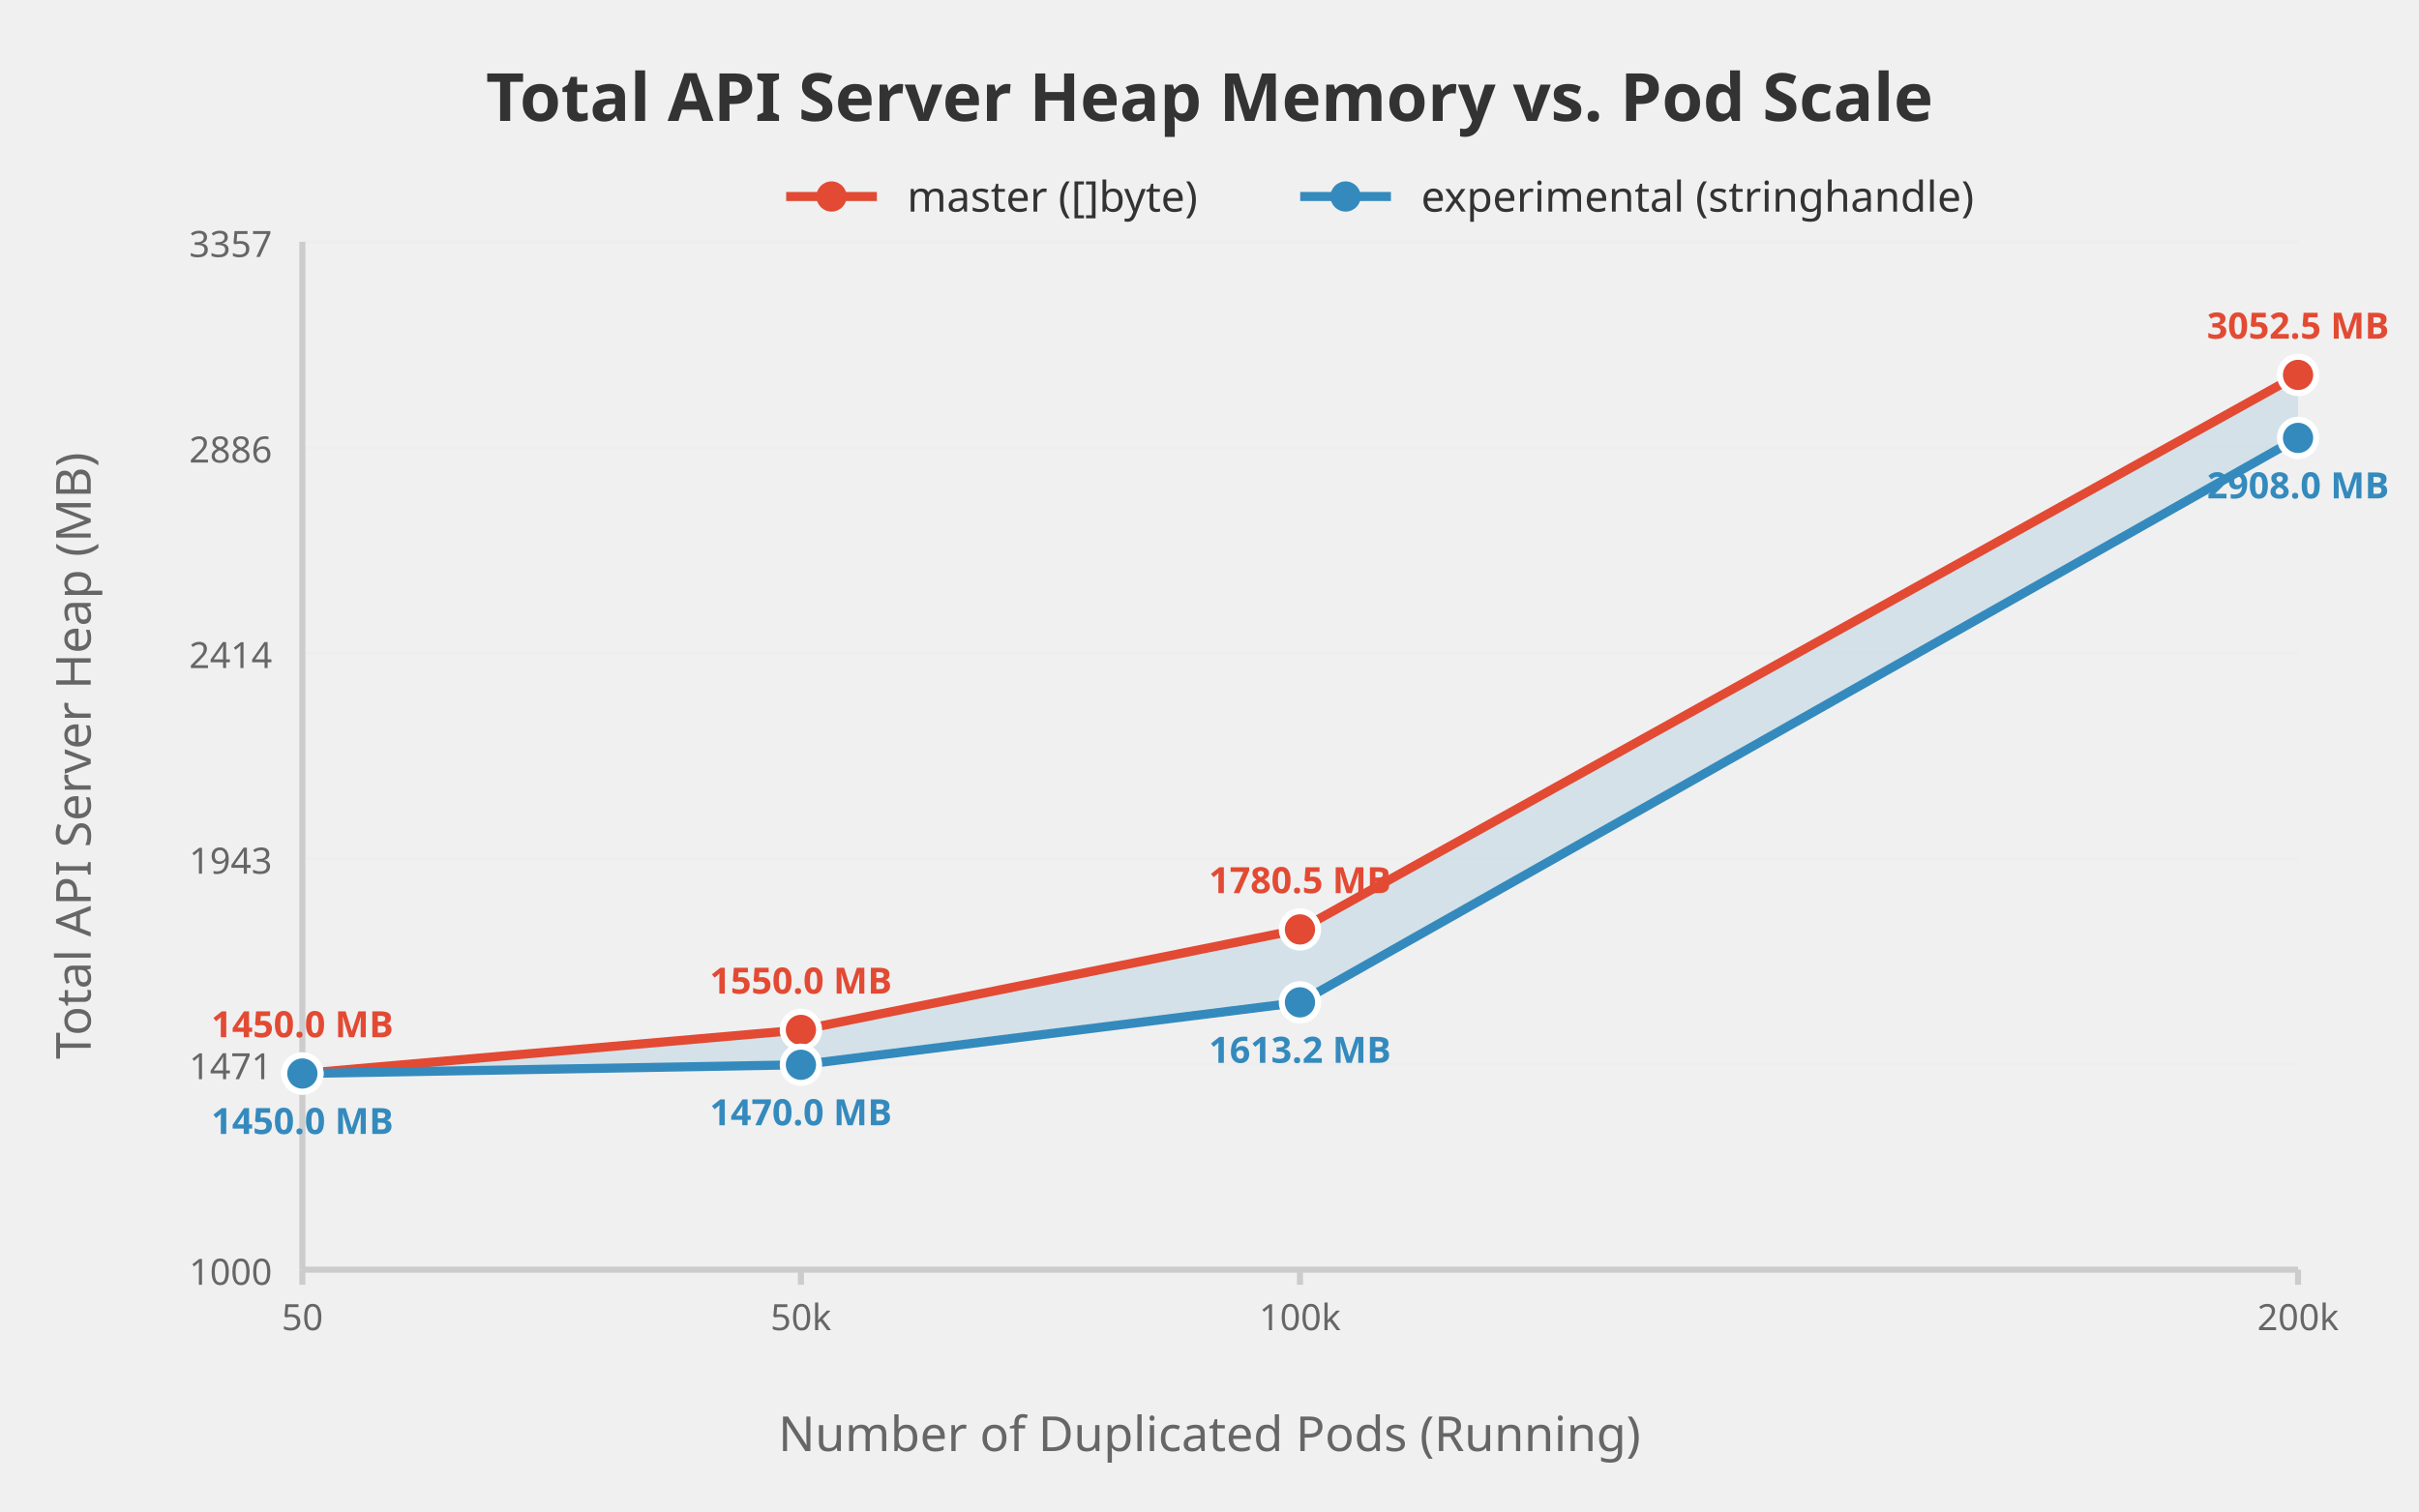
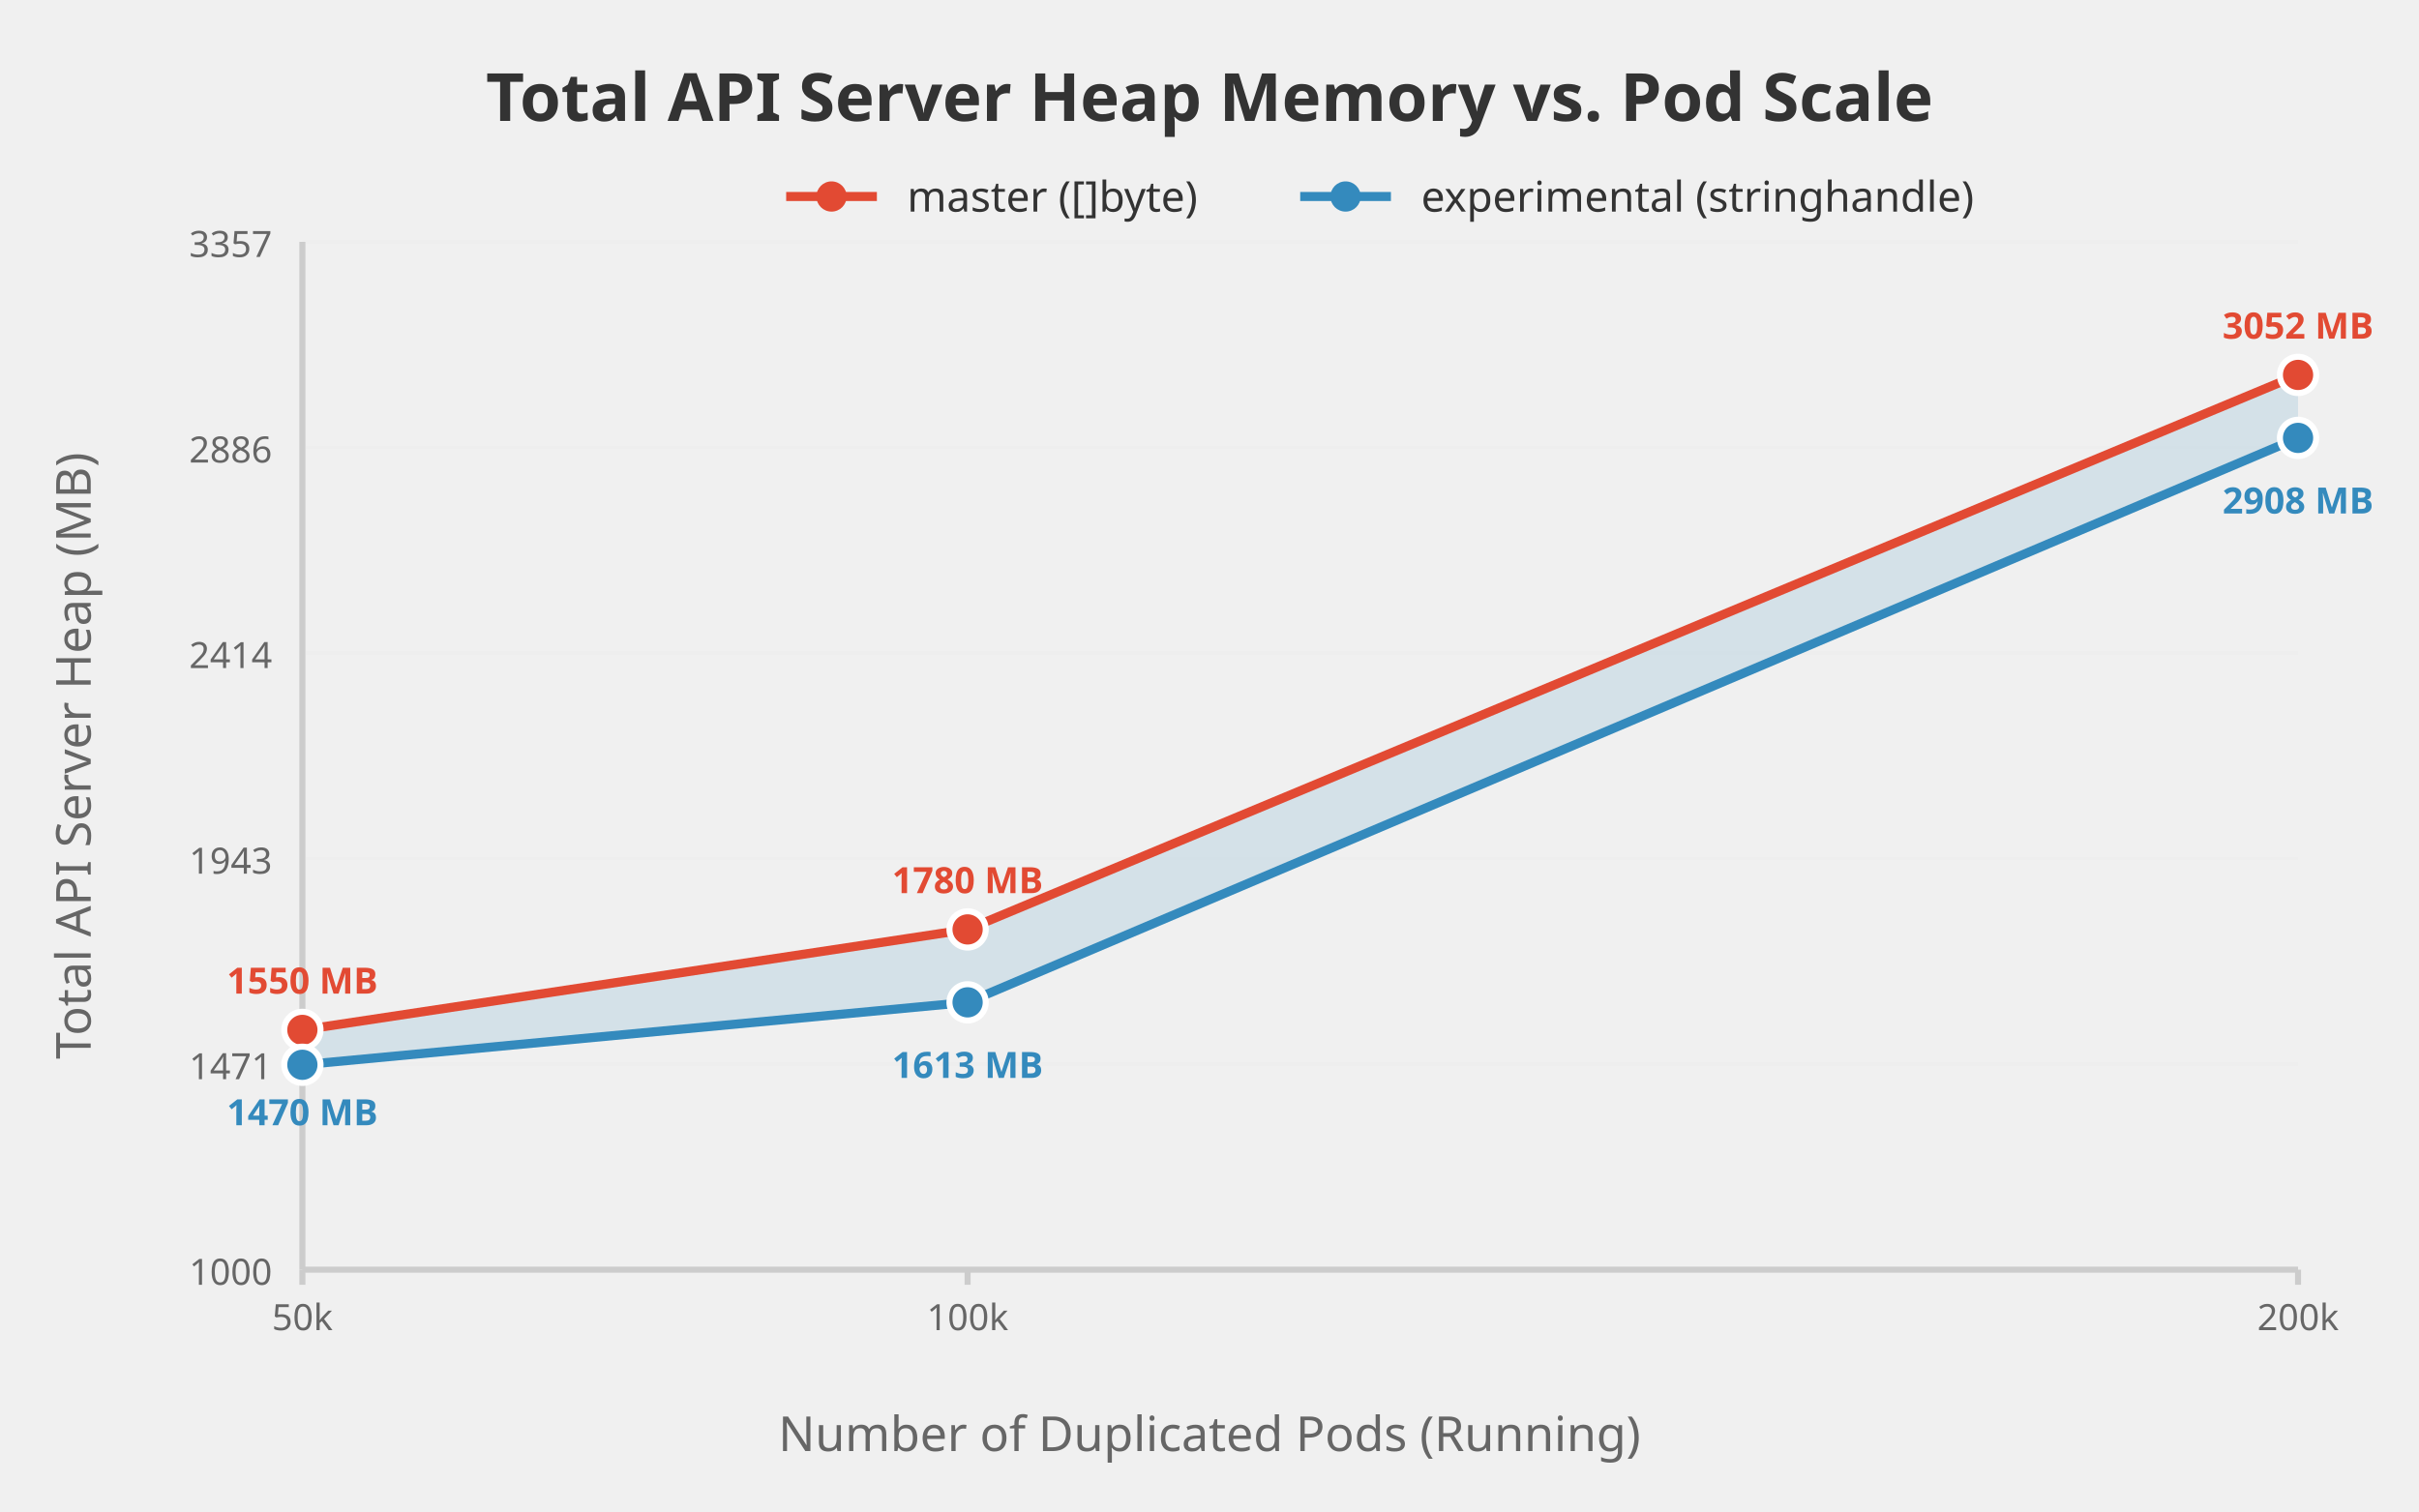
<svg xmlns="http://www.w3.org/2000/svg" viewBox="0 0 800 500" style="background-color: white; font-family: sans-serif;">
  <text x="400.0" y="40" text-anchor="middle" font-size="22" font-weight="bold" fill="#333">Total API Server Heap Memory vs. Pod Scale</text>
  <text x="-250.0" y="30" transform="rotate(-90)" text-anchor="middle" font-size="16" fill="#666">Total API Server Heap (MB)</text>
  <text x="400.0" y="480" text-anchor="middle" font-size="16" fill="#666">Number of Duplicated Pods (Running)</text>
  <line x1="260.0" y1="65" x2="290.0" y2="65" stroke="#E24A33" stroke-width="3" />
  <circle cx="275.0" cy="65" r="5" fill="#E24A33" />
  <text x="300.0" y="70" font-size="14" fill="#333">master ([]byte)</text>
  <line x1="430.0" y1="65" x2="460.0" y2="65" stroke="#348ABD" stroke-width="3" />
  <circle cx="445.0" cy="65" r="5" fill="#348ABD" />
  <text x="470.0" y="70" font-size="14" fill="#333">experimental (stringhandle)</text>
  <line x1="100" y1="420.0" x2="760" y2="420.0" stroke="#eee" stroke-width="1" />
  <text x="90" y="425.0" text-anchor="end" font-size="12" fill="#666">1000</text>
  <line x1="100" y1="352.0" x2="760" y2="352.0" stroke="#eee" stroke-width="1" />
  <text x="90" y="357.0" text-anchor="end" font-size="12" fill="#666">1471</text>
  <line x1="100" y1="284.0" x2="760" y2="284.0" stroke="#eee" stroke-width="1" />
  <text x="90" y="289.0" text-anchor="end" font-size="12" fill="#666">1943</text>
  <line x1="100" y1="216" x2="760" y2="216" stroke="#eee" stroke-width="1" />
  <text x="90" y="221" text-anchor="end" font-size="12" fill="#666">2414</text>
  <line x1="100" y1="148.0" x2="760" y2="148.0" stroke="#eee" stroke-width="1" />
  <text x="90" y="153.0" text-anchor="end" font-size="12" fill="#666">2886</text>
  <line x1="100" y1="80.0" x2="760" y2="80.0" stroke="#eee" stroke-width="1" />
  <text x="90" y="85.0" text-anchor="end" font-size="12" fill="#666">3357</text>
  <line x1="100.0" y1="420" x2="100.0" y2="425" stroke="#ccc" stroke-width="2" />
-   <text x="100.0" y="440" text-anchor="middle" font-size="12" fill="#666">50</text>
-   <line x1="264.876" y1="420" x2="264.876" y2="425" stroke="#ccc" stroke-width="2" />
-   <text x="264.876" y="440" text-anchor="middle" font-size="12" fill="#666">50k</text>
-   <line x1="429.917" y1="420" x2="429.917" y2="425" stroke="#ccc" stroke-width="2" />
-   <text x="429.917" y="440" text-anchor="middle" font-size="12" fill="#666">100k</text>
+   <text x="100.0" y="440" text-anchor="middle" font-size="12" fill="#666">50k</text>
+   <line x1="320.0" y1="420" x2="320.0" y2="425" stroke="#ccc" stroke-width="2" />
+   <text x="320.0" y="440" text-anchor="middle" font-size="12" fill="#666">100k</text>
  <line x1="760.0" y1="420" x2="760.0" y2="425" stroke="#ccc" stroke-width="2" />
  <text x="760.0" y="440" text-anchor="middle" font-size="12" fill="#666">200k</text>
  <line x1="100" y1="420" x2="760" y2="420" stroke="#ccc" stroke-width="2" />
  <line x1="100" y1="80" x2="100" y2="420" stroke="#ccc" stroke-width="2" />
-   <path d="M 100.0 355.108 L 264.876 340.688 L 429.917 307.446 L 760.0 124.019 L 760.0 144.855 L 429.917 331.568 L 264.876 352.224 L 100.0 355.108 Z" fill="#348ABD" opacity="0.15" />
-   <path d="M 100.0 355.108 L 264.876 340.688 L 429.917 307.446 L 760.0 124.019 " fill="none" stroke="#E24A33" stroke-width="3" />
-   <path d="M 100.0 355.108 L 264.876 352.224 L 429.917 331.568 L 760.0 144.855 " fill="none" stroke="#348ABD" stroke-width="3" />
-   <circle cx="100.0" cy="355.108" r="6" fill="#E24A33" stroke="white" stroke-width="2" />
-   <text x="100.0" y="343.108" text-anchor="middle" font-size="12" font-weight="bold" fill="#E24A33">1450.0 MB</text>
-   <circle cx="264.876" cy="340.688" r="6" fill="#E24A33" stroke="white" stroke-width="2" />
-   <text x="264.876" y="328.688" text-anchor="middle" font-size="12" font-weight="bold" fill="#E24A33">1550.0 MB</text>
-   <circle cx="429.917" cy="307.446" r="6" fill="#E24A33" stroke="white" stroke-width="2" />
-   <text x="429.917" y="295.446" text-anchor="middle" font-size="12" font-weight="bold" fill="#E24A33">1780.5 MB</text>
+   <path d="M 100.0 340.688 L 320.0 307.446 L 760.0 124.019 L 760.0 144.855 L 320.0 331.568 L 100.0 352.224 Z" fill="#348ABD" opacity="0.15" />
+   <path d="M 100.0 340.688 L 320.0 307.446 L 760.0 124.019 " fill="none" stroke="#E24A33" stroke-width="3" />
+   <path d="M 100.0 352.224 L 320.0 331.568 L 760.0 144.855 " fill="none" stroke="#348ABD" stroke-width="3" />
+   <circle cx="100.0" cy="340.688" r="6" fill="#E24A33" stroke="white" stroke-width="2" />
+   <text x="100.0" y="328.688" text-anchor="middle" font-size="12" font-weight="bold" fill="#E24A33">1550 MB</text>
+   <circle cx="320.0" cy="307.446" r="6" fill="#E24A33" stroke="white" stroke-width="2" />
+   <text x="320.0" y="295.446" text-anchor="middle" font-size="12" font-weight="bold" fill="#E24A33">1780 MB</text>
  <circle cx="760.0" cy="124.019" r="6" fill="#E24A33" stroke="white" stroke-width="2" />
-   <text x="760.0" y="112.019" text-anchor="middle" font-size="12" font-weight="bold" fill="#E24A33">3052.5 MB</text>
-   <circle cx="100.0" cy="355.108" r="6" fill="#348ABD" stroke="white" stroke-width="2" />
-   <text x="100.0" y="375.108" text-anchor="middle" font-size="12" font-weight="bold" fill="#348ABD">1450.0 MB</text>
-   <circle cx="264.876" cy="352.224" r="6" fill="#348ABD" stroke="white" stroke-width="2" />
-   <text x="264.876" y="372.224" text-anchor="middle" font-size="12" font-weight="bold" fill="#348ABD">1470.0 MB</text>
-   <circle cx="429.917" cy="331.568" r="6" fill="#348ABD" stroke="white" stroke-width="2" />
-   <text x="429.917" y="351.568" text-anchor="middle" font-size="12" font-weight="bold" fill="#348ABD">1613.2 MB</text>
+   <text x="760.0" y="112.019" text-anchor="middle" font-size="12" font-weight="bold" fill="#E24A33">3052 MB</text>
+   <circle cx="100.0" cy="352.224" r="6" fill="#348ABD" stroke="white" stroke-width="2" />
+   <text x="100.0" y="372.224" text-anchor="middle" font-size="12" font-weight="bold" fill="#348ABD">1470 MB</text>
+   <circle cx="320.0" cy="331.568" r="6" fill="#348ABD" stroke="white" stroke-width="2" />
+   <text x="320.0" y="356.568" text-anchor="middle" font-size="12" font-weight="bold" fill="#348ABD">1613 MB</text>
  <circle cx="760.0" cy="144.855" r="6" fill="#348ABD" stroke="white" stroke-width="2" />
-   <text x="760.0" y="164.855" text-anchor="middle" font-size="12" font-weight="bold" fill="#348ABD">2908.0 MB</text>
+   <text x="760.0" y="169.855" text-anchor="middle" font-size="12" font-weight="bold" fill="#348ABD">2908 MB</text>
</svg>
